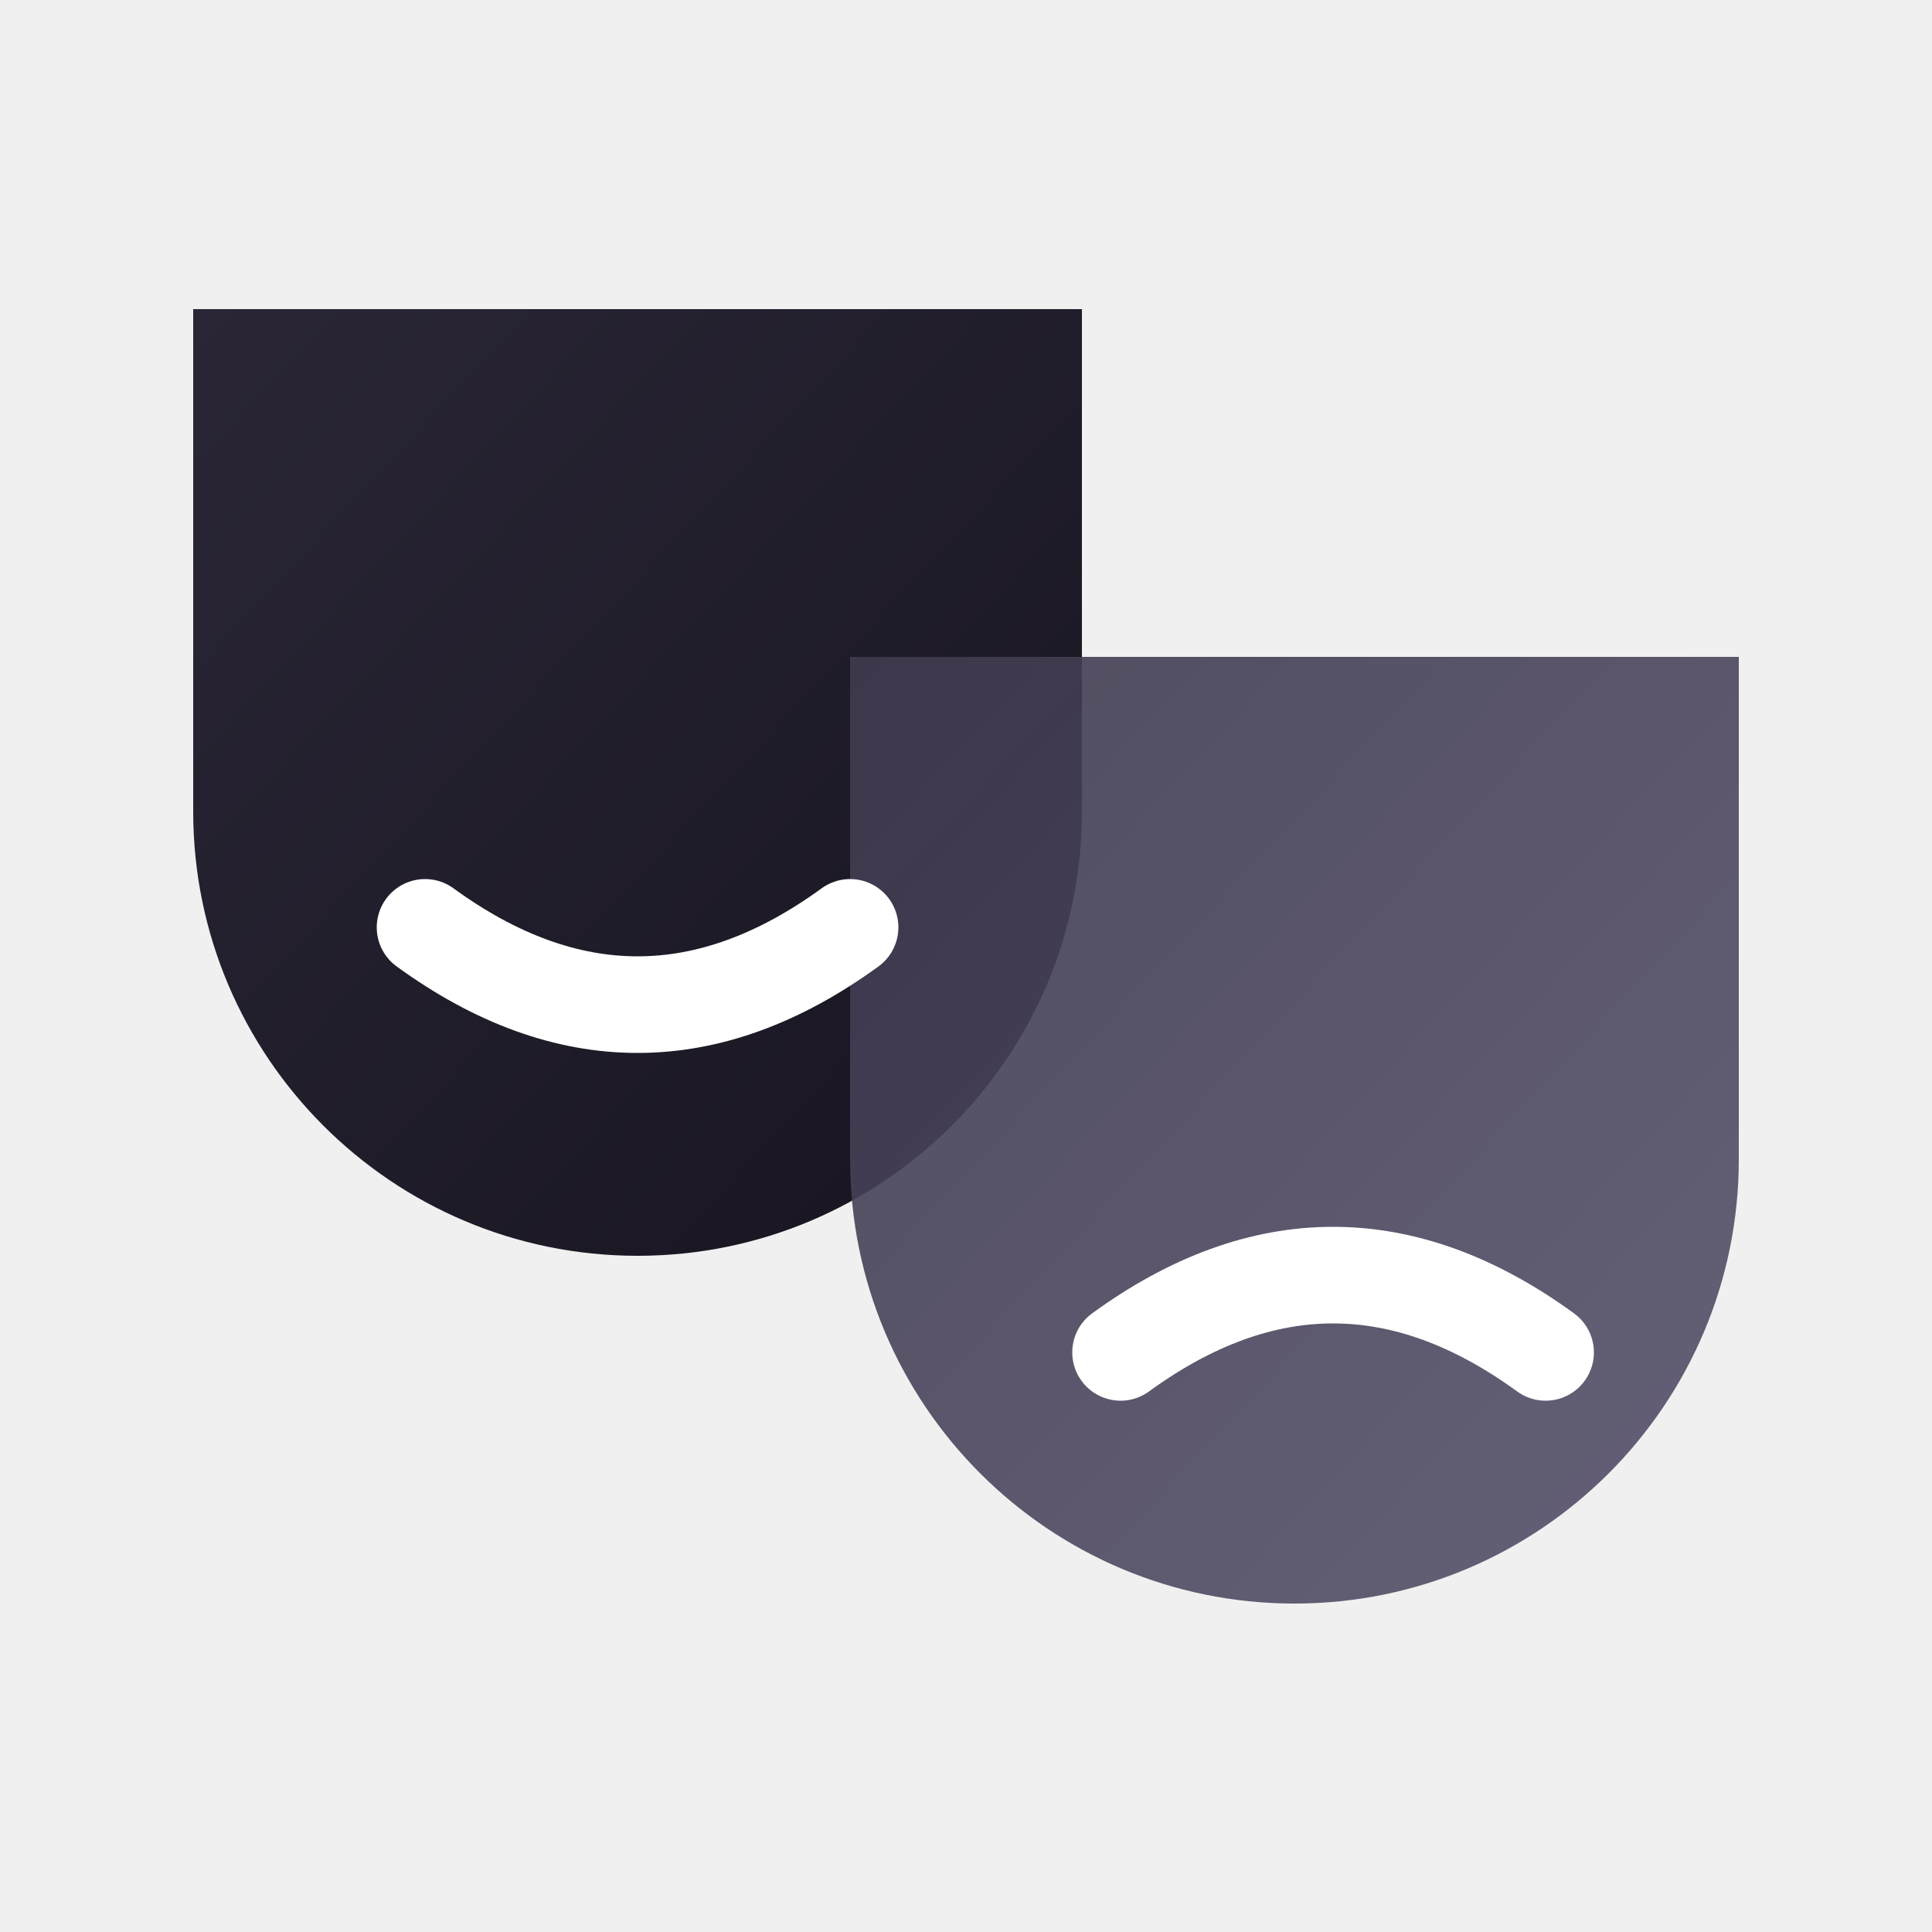
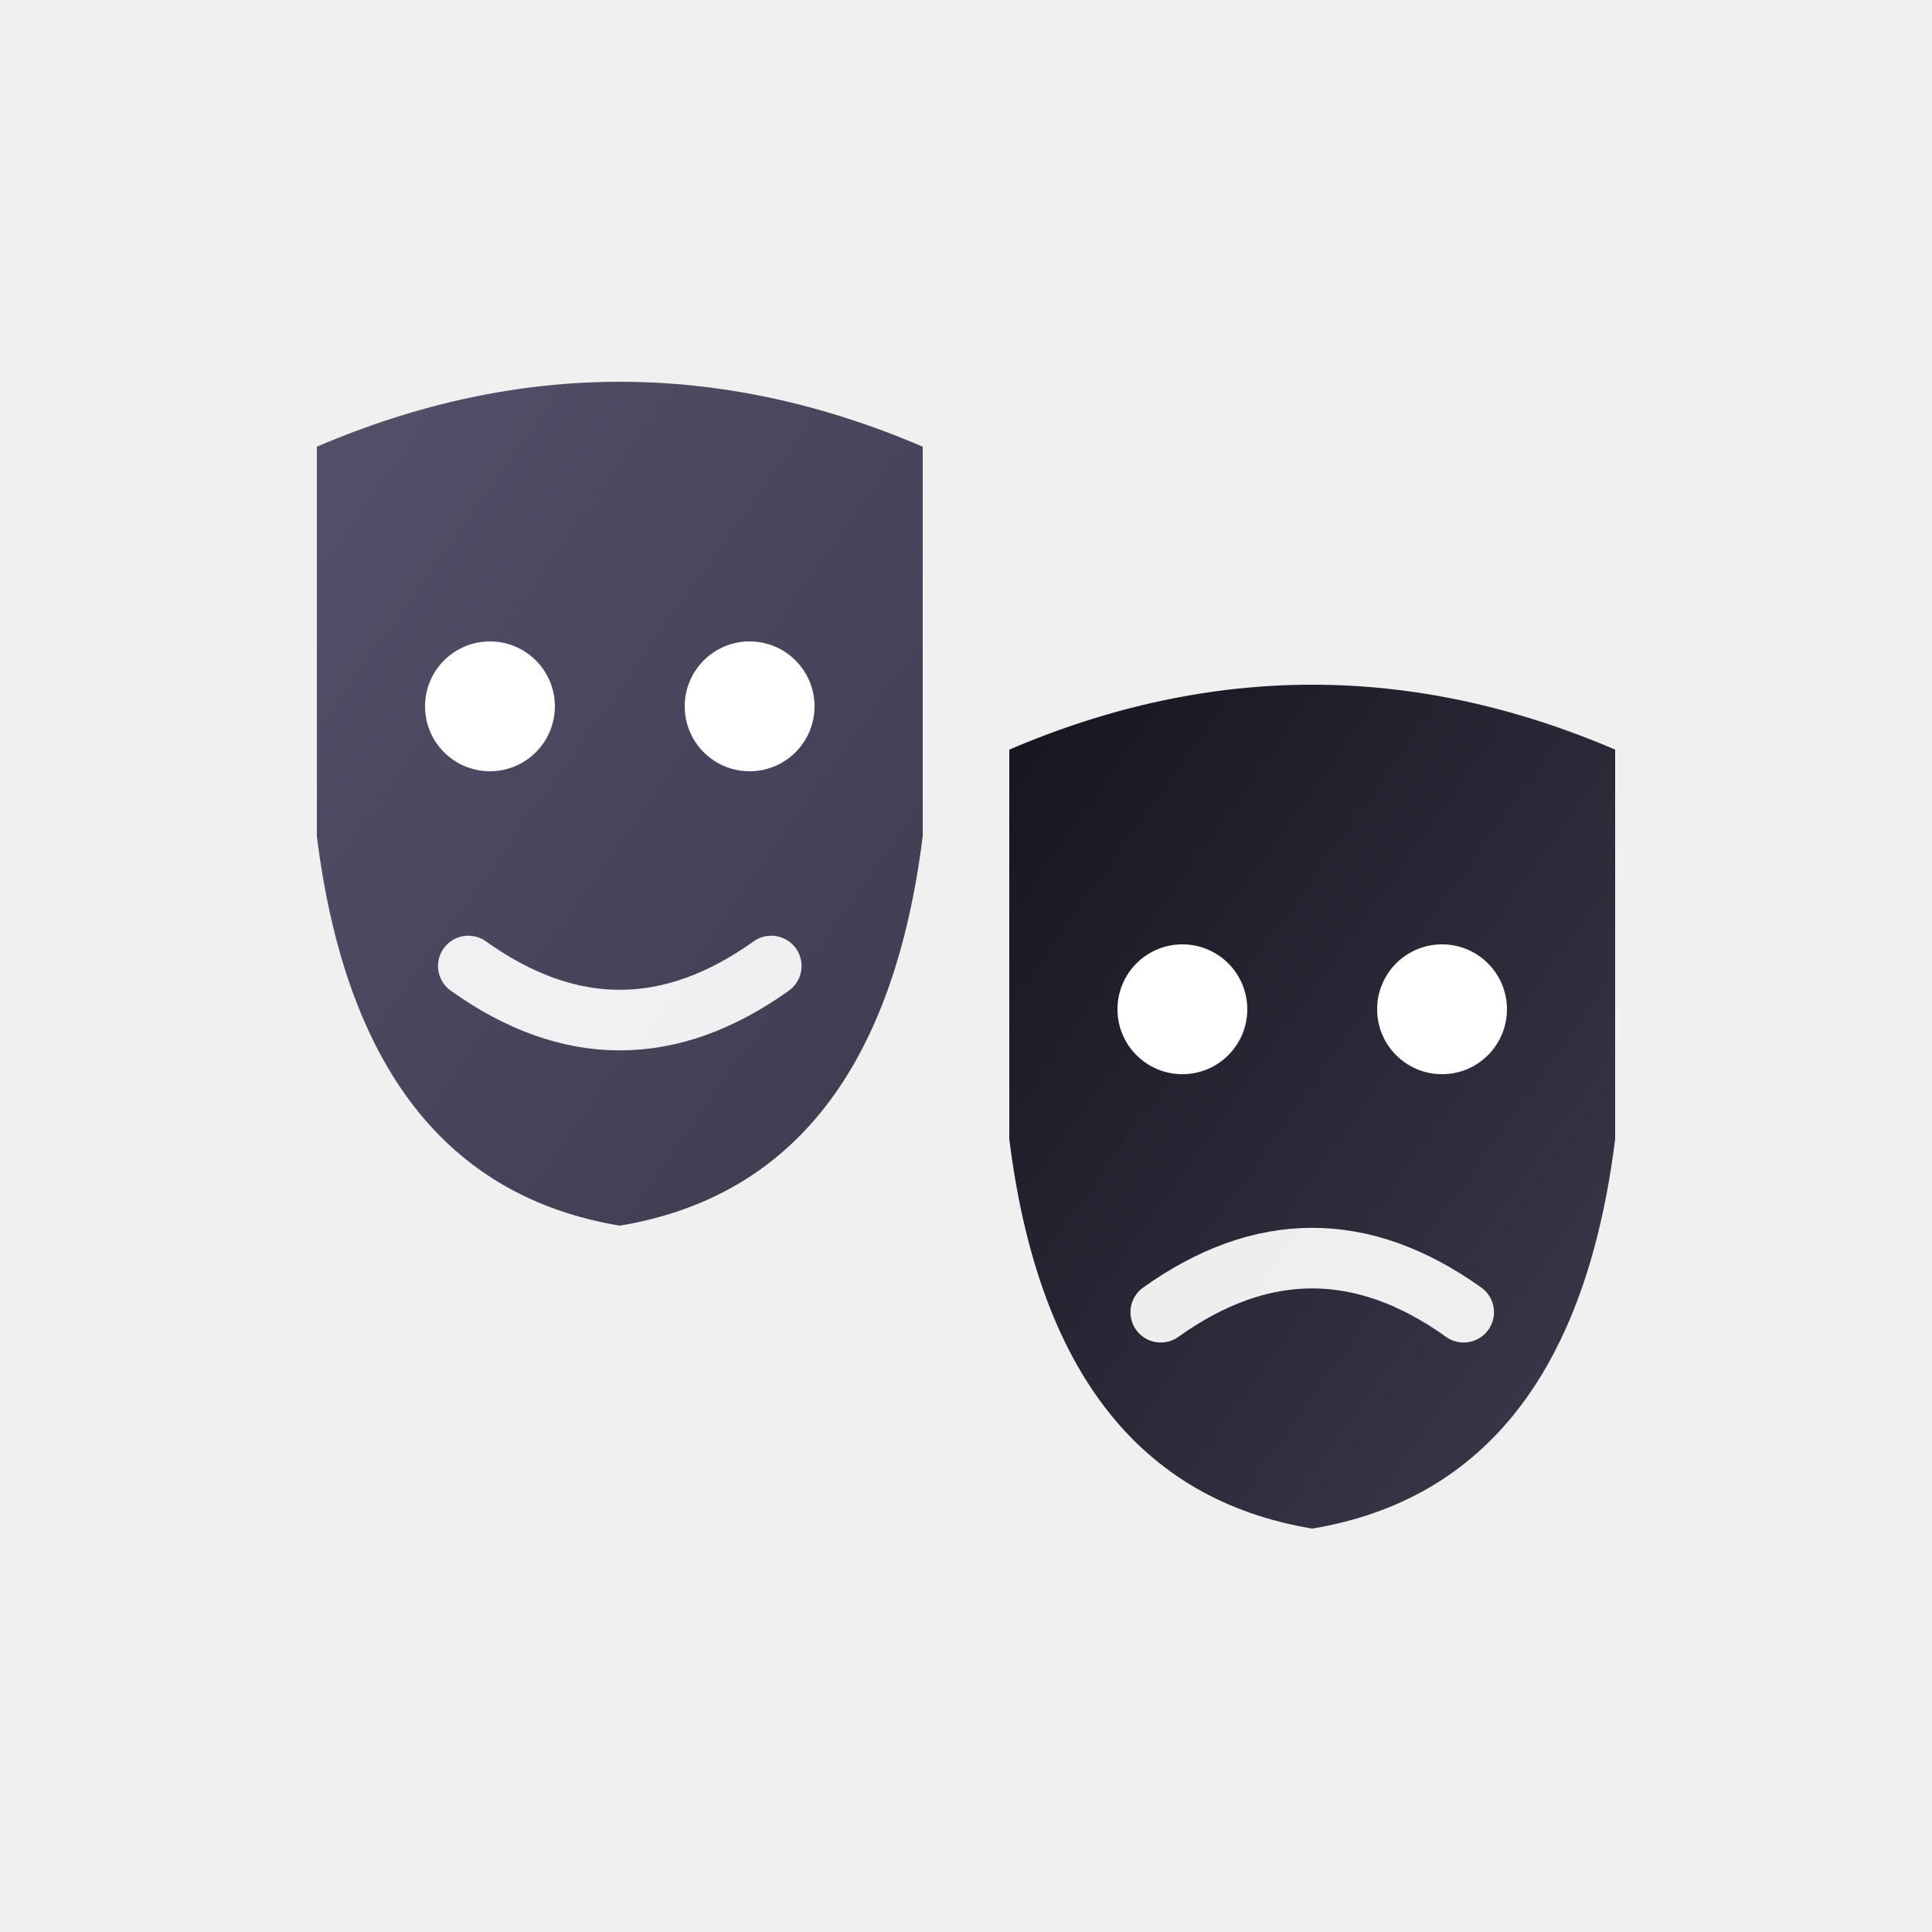
<svg xmlns="http://www.w3.org/2000/svg" viewBox="0 0 100 100">
  <defs>
-     <linearGradient id="p73" x1="0" y1="0" x2="1" y2="1">
+     <linearGradient id="g0" x1="0" y1="0" x2="1" y2="1">
+       <stop offset="0" stop-color="#55506A" />
+       <stop offset="1" stop-color="#3F3A4E" />
+     </linearGradient>
+     <linearGradient id="g1" x1="0" y1="0" x2="1" y2="1">
+       <stop offset="0" stop-color="#17141F" />
+       <stop offset="1" stop-color="#3F3A4E" />
+     </linearGradient>
+     <linearGradient id="g2" x1="0" y1="0" x2="1" y2="1">
      <stop offset="0" stop-color="#2A2636" />
      <stop offset="1" stop-color="#17141F" />
    </linearGradient>
-     <linearGradient id="p74" x1="0" y1="0" x2="1" y2="1">
+     <linearGradient id="g3" x1="0" y1="0" x2="1" y2="1">
+       <stop offset="0" stop-color="#6E6982" />
+       <stop offset="1" stop-color="#55506A" />
+     </linearGradient>
+     <linearGradient id="g4" x1="0" y1="0" x2="1" y2="1">
+       <stop offset="0" stop-color="#3F3A4E" />
+       <stop offset="1" stop-color="#55506A" />
+     </linearGradient>
+     <linearGradient id="u0" gradientUnits="userSpaceOnUse" x1="10" y1="10" x2="90" y2="90">
+       <stop offset="0" stop-color="#55506A" />
+       <stop offset="1" stop-color="#3F3A4E" />
+     </linearGradient>
+     <linearGradient id="u1" gradientUnits="userSpaceOnUse" x1="10" y1="10" x2="90" y2="90">
+       <stop offset="0" stop-color="#17141F" />
+       <stop offset="1" stop-color="#3F3A4E" />
+     </linearGradient>
+     <linearGradient id="u2" gradientUnits="userSpaceOnUse" x1="10" y1="10" x2="90" y2="90">
+       <stop offset="0" stop-color="#2A2636" />
+       <stop offset="1" stop-color="#17141F" />
+     </linearGradient>
+     <linearGradient id="u3" gradientUnits="userSpaceOnUse" x1="10" y1="10" x2="90" y2="90">
+       <stop offset="0" stop-color="#6E6982" />
+       <stop offset="1" stop-color="#55506A" />
+     </linearGradient>
+     <linearGradient id="u4" gradientUnits="userSpaceOnUse" x1="10" y1="10" x2="90" y2="90">
      <stop offset="0" stop-color="#3F3A4E" />
      <stop offset="1" stop-color="#55506A" />
    </linearGradient>
  </defs>
-   <path d="M10 16h46v26a23 23 0 0 1-46 0z" fill="url(#p73)" opacity="1" />
-   <path d="M44 34h46v26a23 23 0 0 1-46 0z" fill="url(#p74)" opacity="0.9" />
-   <path d="M22 48q11 8 22 0M58 70q11-8 22 0" fill="none" stroke="#fff" stroke-width="5" stroke-linecap="round" />
+   <g transform="translate(50 50) scale(1.12) translate(-50 -50)">
+     <path d="M20 26q14-6 28 0v18q-2 16-14 18q-12-2-14-18z" fill="url(#g0)" />
+     <path d="M52 40q14-6 28 0v18q-2 16-14 18q-12-2-14-18z" fill="url(#g1)" />
+     <circle cx="28" cy="38" r="3" fill="#fff" />
+     <circle cx="40" cy="38" r="3" fill="#fff" />
+     <path d="M27 50q7 5 14 0" fill="none" stroke="#fff" stroke-opacity=".92" stroke-width="2.8" stroke-linecap="round" stroke-linejoin="round" />
+     <circle cx="60" cy="52" r="3" fill="#fff" />
+     <circle cx="72" cy="52" r="3" fill="#fff" />
+     <path d="M59 66q7-5 14 0" fill="none" stroke="#fff" stroke-opacity=".92" stroke-width="2.8" stroke-linecap="round" stroke-linejoin="round" />
+   </g>
</svg>
